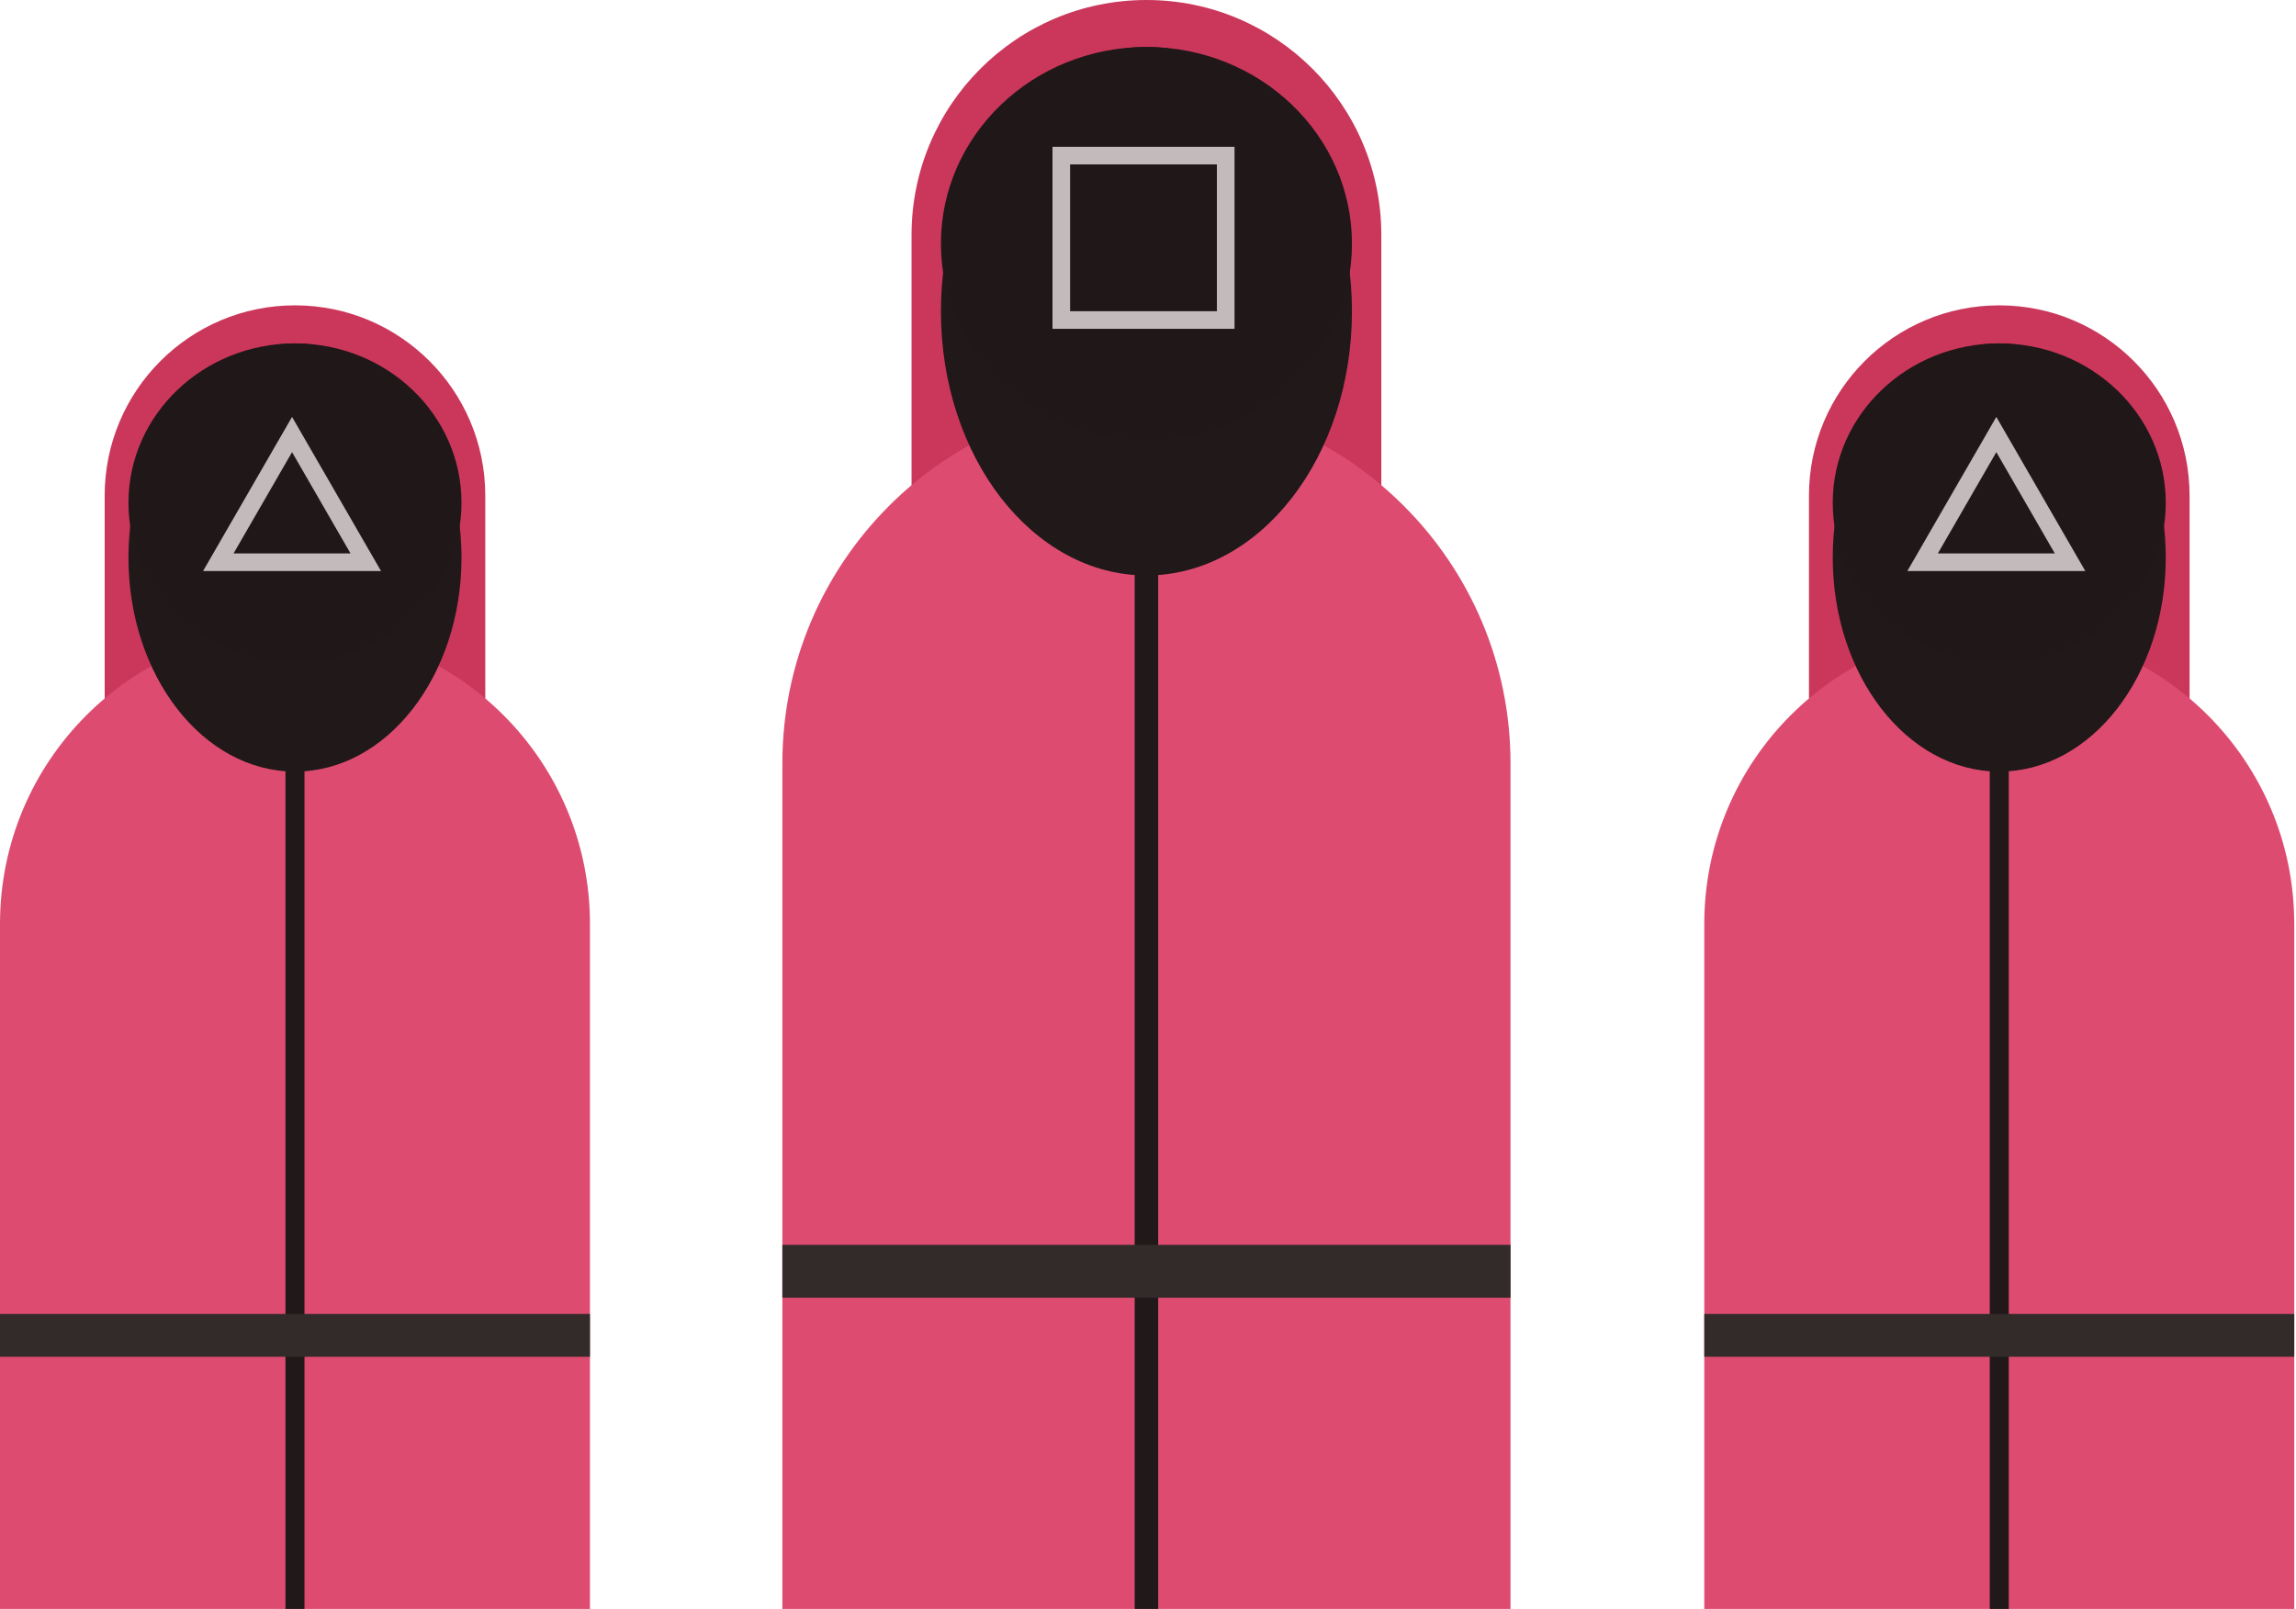
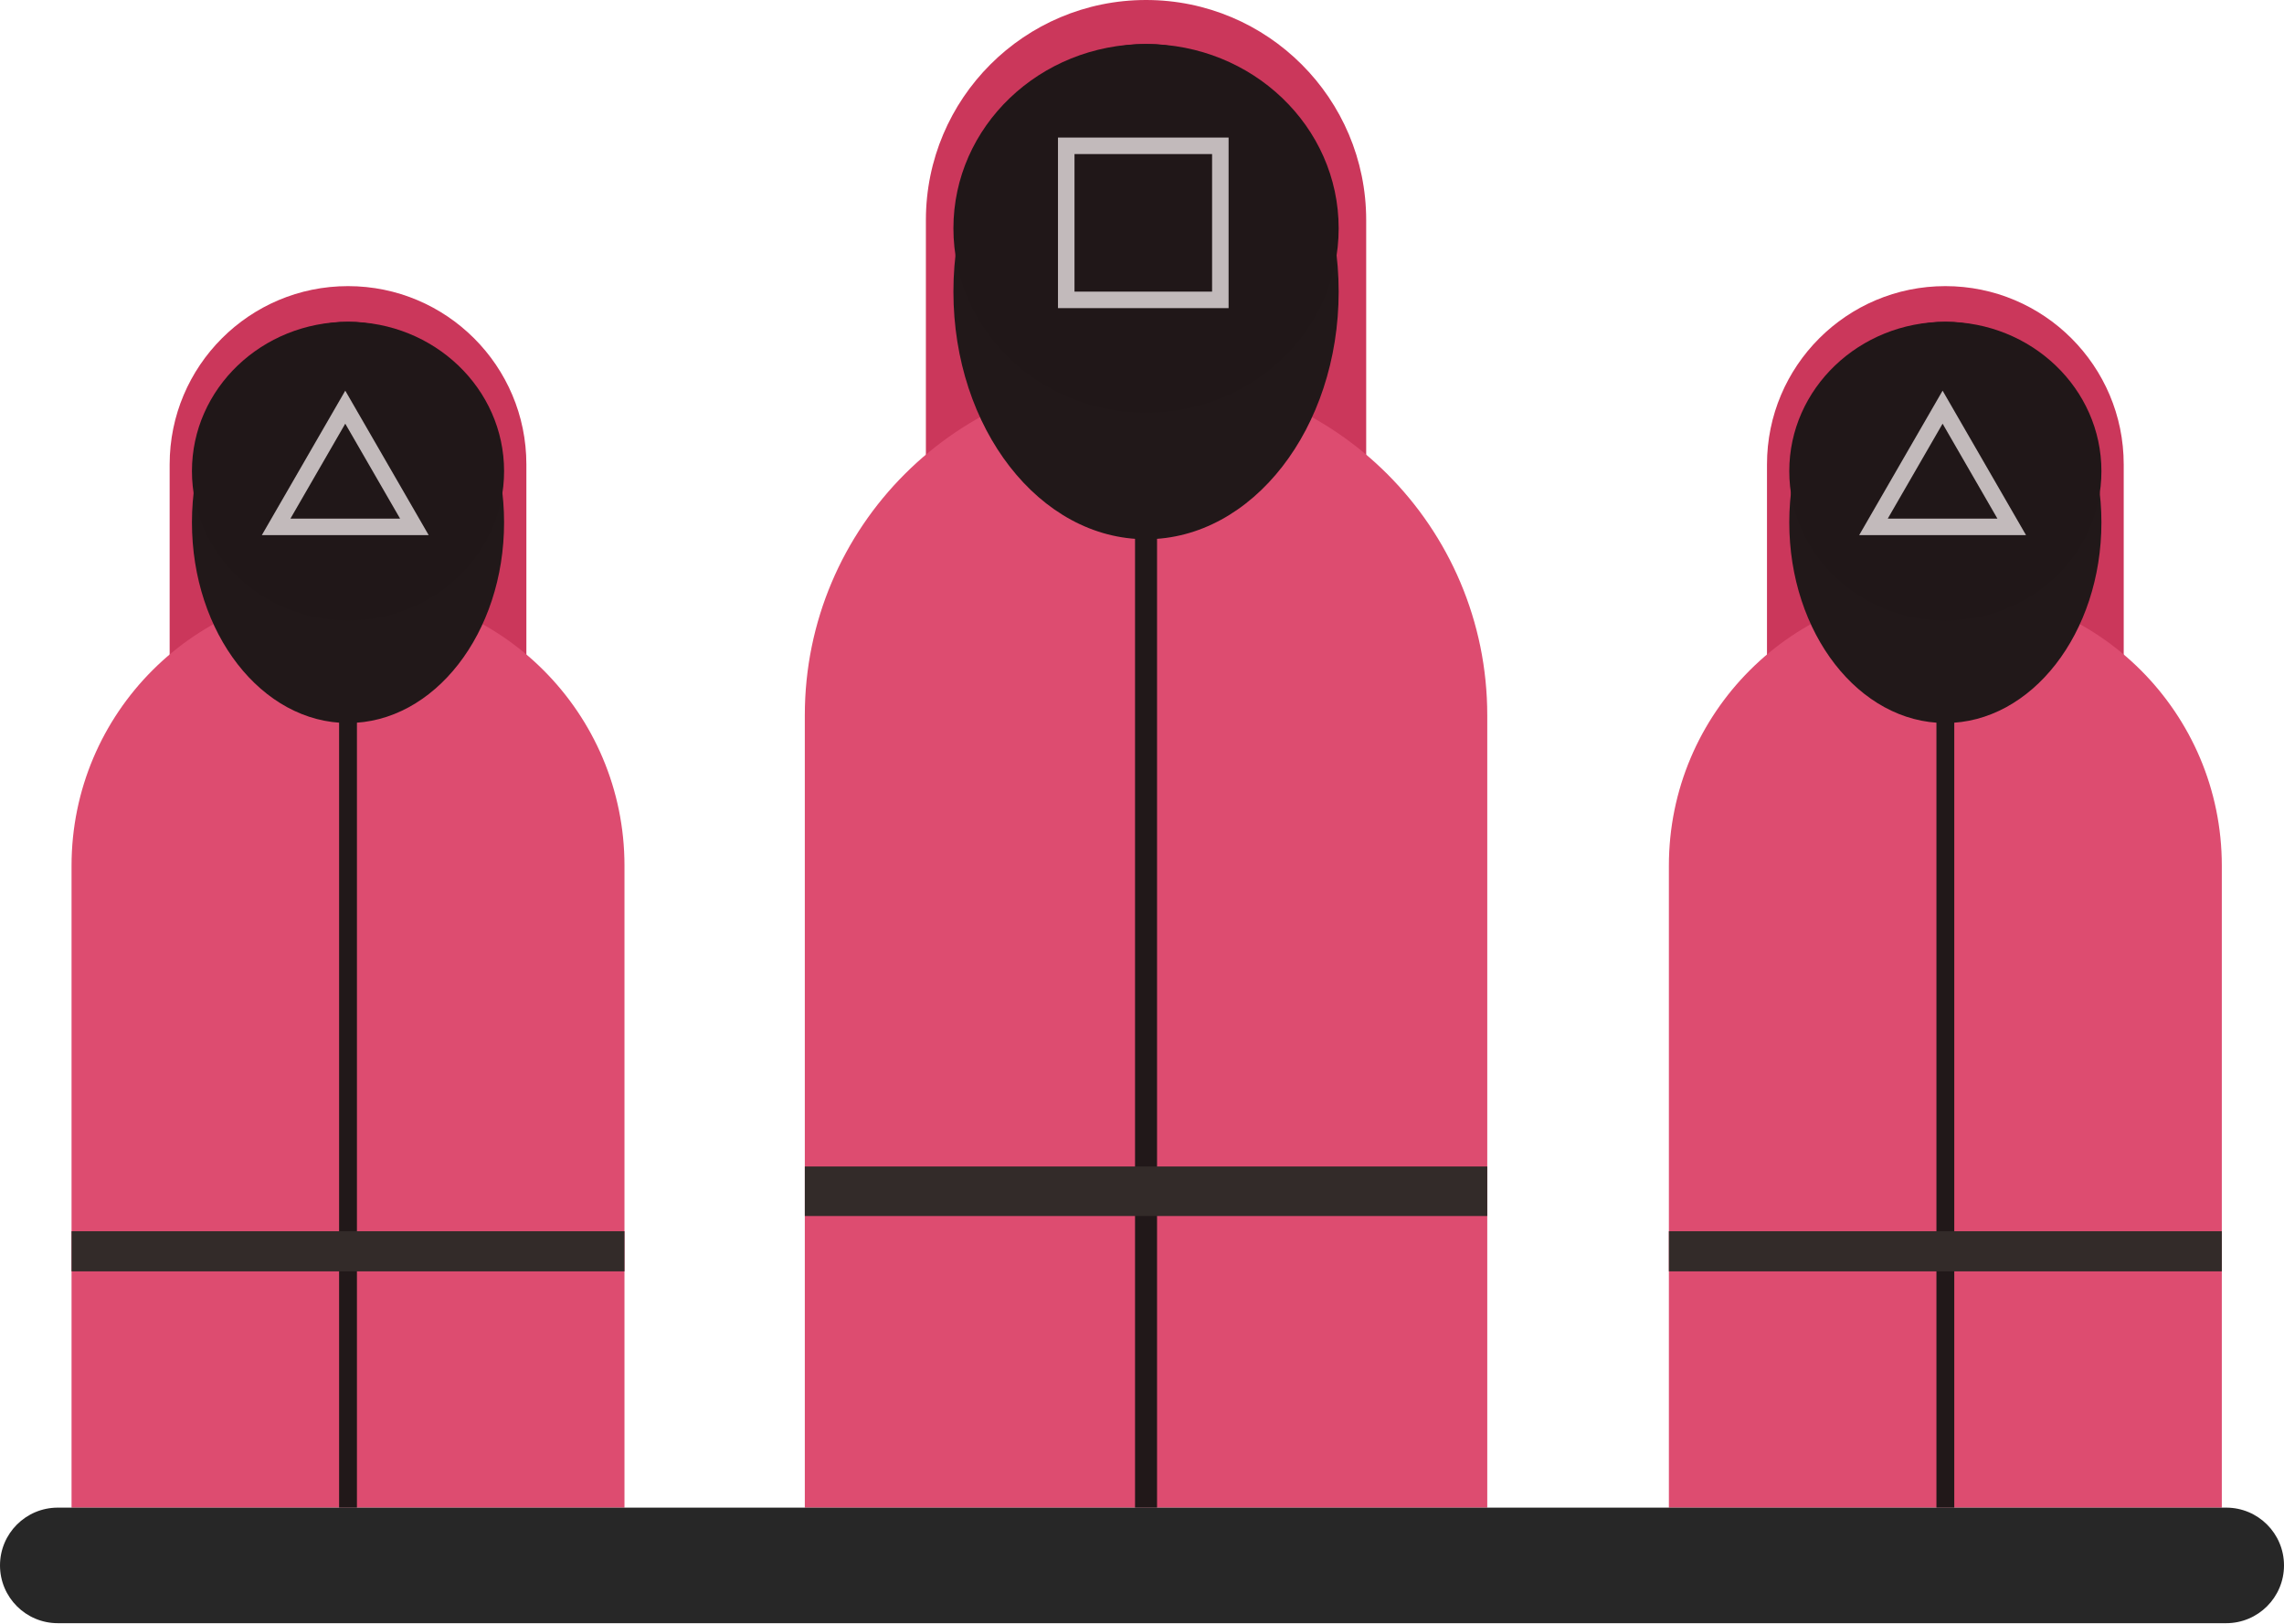
- <svg xmlns="http://www.w3.org/2000/svg" width="391" height="274" viewBox="0 0 391 274" fill="none">
-   <path d="M155.234 40C155.234 17.909 173.142 0 195.234 0C217.325 0 235.234 17.909 235.234 40V206H155.234V40Z" fill="#CB375B" />
-   <path d="M133.234 130C133.234 95.758 160.992 68 195.234 68C229.475 68 257.234 95.758 257.234 130V274H133.234V130Z" fill="#DD4C70" />
-   <ellipse cx="195.234" cy="53" rx="35" ry="45" fill="#211819" />
-   <ellipse cx="195.234" cy="41.5" rx="35" ry="33.5" fill="#201718" />
-   <rect width="4" height="179" transform="matrix(-1 0 0 1 197.234 95)" fill="#211819" />
-   <rect width="9" height="124" transform="matrix(1.19249e-08 -1 -1 -1.19249e-08 257.234 221)" fill="#332B29" />
-   <rect x="180.734" y="26.5" width="28" height="28" stroke="#C2BABB" stroke-width="3" />
-   <path d="M17.825 84.409C17.825 66.51 32.335 52 50.233 52C68.132 52 82.642 66.51 82.642 84.409V218.905H17.825V84.409Z" fill="#CB375B" />
-   <path d="M0 157.329C0 129.585 22.49 107.095 50.234 107.095C77.977 107.095 100.467 129.585 100.467 157.329V274H0V157.329Z" fill="#DD4C70" />
-   <ellipse cx="50.234" cy="94.942" rx="28.358" ry="36.46" fill="#211819" />
-   <ellipse cx="50.234" cy="85.624" rx="28.358" ry="27.142" fill="#201718" />
-   <rect width="3.241" height="145.029" transform="matrix(-1 0 0 1 51.854 128.971)" fill="#211819" />
-   <rect width="7.292" height="100.467" transform="matrix(1.19249e-08 -1 -1 -1.19249e-08 100.467 231.058)" fill="#332B29" />
-   <path d="M37.176 95.75L49.734 74L62.291 95.75H37.176Z" stroke="#C2BABB" stroke-width="3" />
-   <path d="M308.059 84.409C308.059 66.51 322.568 52 340.467 52C358.366 52 372.876 66.51 372.876 84.409V218.905H308.059V84.409Z" fill="#CB375B" />
-   <path d="M290.234 157.329C290.234 129.585 312.724 107.095 340.467 107.095C368.21 107.095 390.701 129.585 390.701 157.329V274H290.234V157.329Z" fill="#DD4C70" />
-   <ellipse cx="340.467" cy="94.942" rx="28.358" ry="36.46" fill="#211819" />
-   <ellipse cx="340.467" cy="85.624" rx="28.358" ry="27.142" fill="#201718" />
-   <rect width="3.241" height="145.029" transform="matrix(-1 0 0 1 342.088 128.971)" fill="#211819" />
-   <rect width="7.292" height="100.467" transform="matrix(1.19249e-08 -1 -1 -1.19249e-08 390.701 231.058)" fill="#332B29" />
-   <path d="M327.41 95.75L339.967 74L352.525 95.75H327.41Z" stroke="#C2BABB" stroke-width="3" />
+ <svg xmlns="http://www.w3.org/2000/svg" width="415" height="295" viewBox="0 0 415 295" fill="none">
+   <path d="M168.234 40C168.234 17.909 186.142 0 208.234 0C230.325 0 248.234 17.909 248.234 40V206H168.234V40Z" fill="#CB375B" />
+   <path d="M146.234 130C146.234 95.758 173.992 68 208.234 68C242.475 68 270.234 95.758 270.234 130V274H146.234V130Z" fill="#DD4C70" />
+   <ellipse cx="208.234" cy="53" rx="35" ry="45" fill="#211819" />
+   <ellipse cx="208.234" cy="41.5" rx="35" ry="33.5" fill="#201718" />
+   <rect width="4" height="179" transform="matrix(-1 0 0 1 210.234 95)" fill="#211819" />
+   <rect width="9" height="124" transform="matrix(1.19249e-08 -1 -1 -1.19249e-08 270.234 221)" fill="#332B29" />
+   <rect x="193.734" y="26.5" width="28" height="28" stroke="#C2BABB" stroke-width="3" />
+   <path d="M30.825 84.409C30.825 66.51 45.335 52 63.233 52C81.132 52 95.642 66.51 95.642 84.409V218.905H30.825V84.409Z" fill="#CB375B" />
+   <path d="M13 157.329C13 129.585 35.49 107.095 63.234 107.095C90.977 107.095 113.467 129.585 113.467 157.329V274H13V157.329Z" fill="#DD4C70" />
+   <ellipse cx="63.234" cy="94.942" rx="28.358" ry="36.46" fill="#211819" />
+   <ellipse cx="63.234" cy="85.624" rx="28.358" ry="27.142" fill="#201718" />
+   <rect width="3.241" height="145.029" transform="matrix(-1 0 0 1 64.854 128.971)" fill="#211819" />
+   <rect width="7.292" height="100.467" transform="matrix(1.19249e-08 -1 -1 -1.19249e-08 113.467 231.058)" fill="#332B29" />
+   <path d="M50.176 95.75L62.734 74L75.291 95.75H50.176Z" stroke="#C2BABB" stroke-width="3" />
+   <path d="M321.059 84.409C321.059 66.51 335.568 52 353.467 52C371.366 52 385.876 66.51 385.876 84.409V218.905H321.059V84.409Z" fill="#CB375B" />
+   <path d="M303.234 157.329C303.234 129.585 325.724 107.095 353.467 107.095C381.21 107.095 403.701 129.585 403.701 157.329V274H303.234V157.329Z" fill="#DD4C70" />
+   <ellipse cx="353.467" cy="94.942" rx="28.358" ry="36.46" fill="#211819" />
+   <ellipse cx="353.467" cy="85.624" rx="28.358" ry="27.142" fill="#201718" />
+   <rect width="3.241" height="145.029" transform="matrix(-1 0 0 1 355.088 128.971)" fill="#211819" />
+   <rect width="7.292" height="100.467" transform="matrix(1.19249e-08 -1 -1 -1.19249e-08 403.701 231.058)" fill="#332B29" />
+   <path d="M340.41 95.75L352.967 74L365.525 95.75H340.41Z" stroke="#C2BABB" stroke-width="3" />
+   <rect y="274" width="415" height="21" rx="10.5" fill="#272727" />
</svg>
